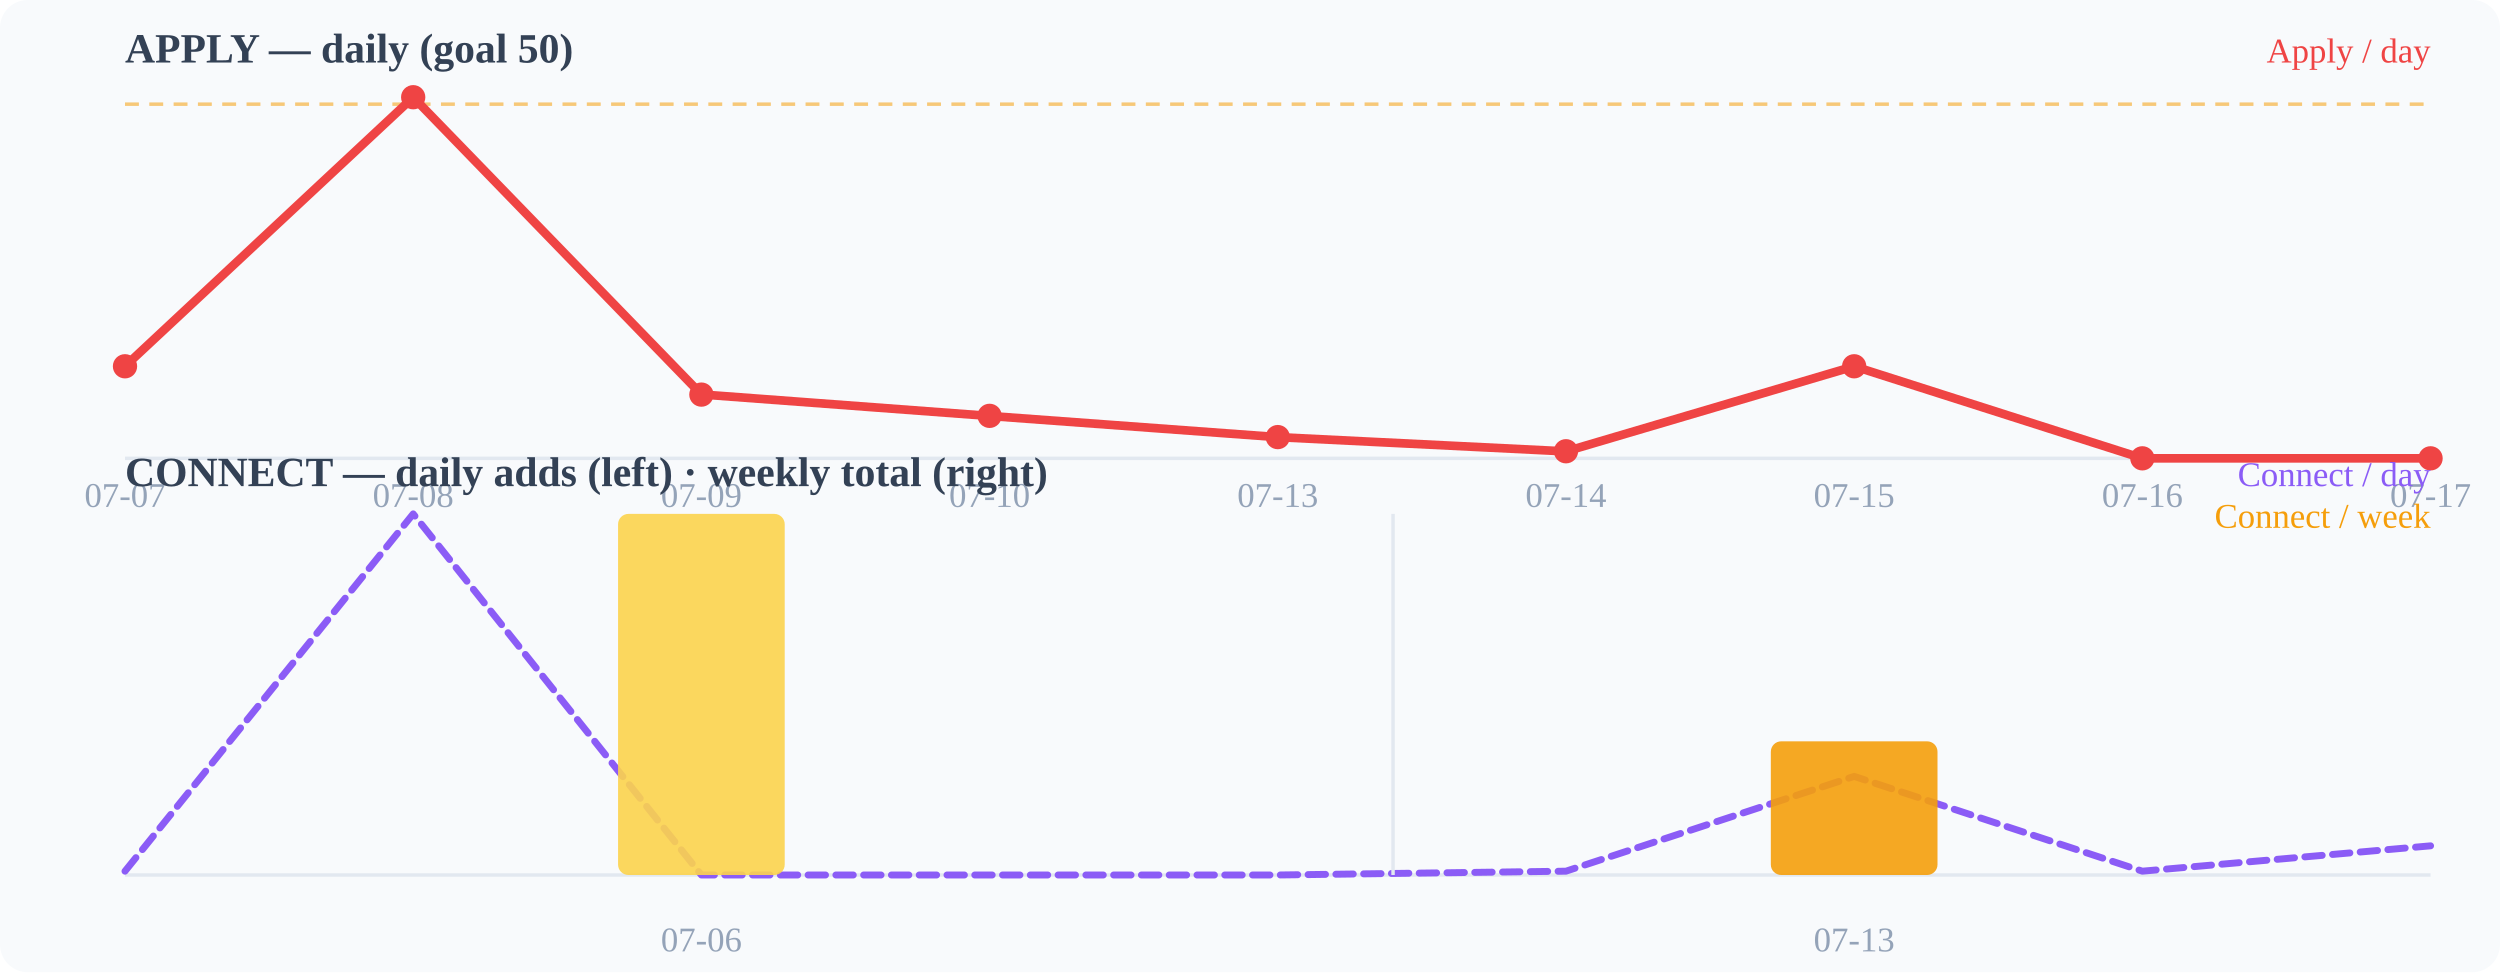
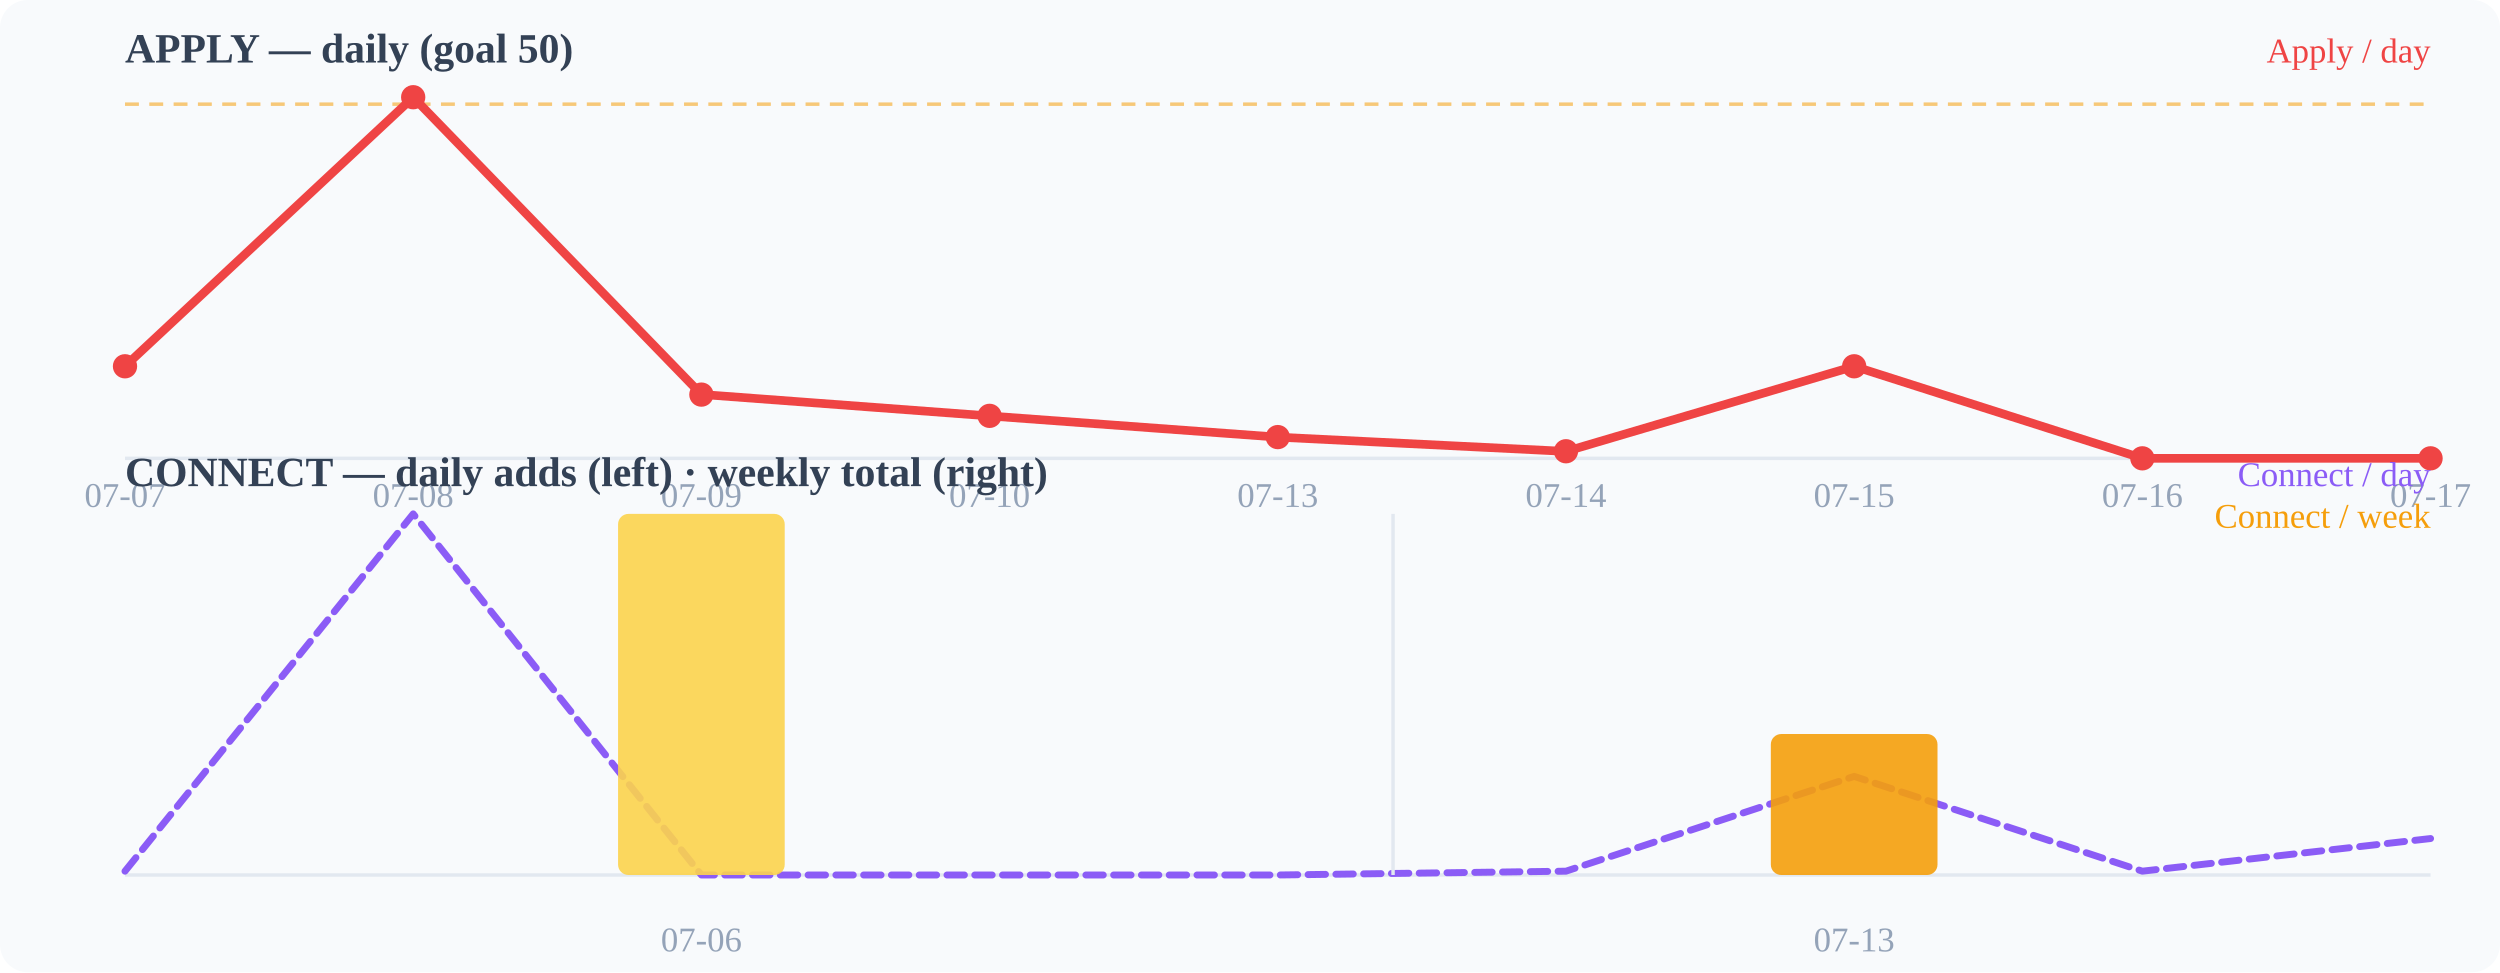
<svg xmlns="http://www.w3.org/2000/svg" width="720" height="280" viewBox="0 0 720 280">
  <rect width="720" height="280" fill="#f8fafc" rx="8" />
  <text x="36" y="18" font-size="12" font-weight="600" fill="#334155">APPLY — daily (goal 50)</text>
  <line x1="36" y1="132" x2="700" y2="132" stroke="#e2e8f0" stroke-width="1" />
  <line x1="36" y1="30.0" x2="700" y2="30.0" stroke="#f59e0b" stroke-width="1" stroke-dasharray="4 3" opacity="0.55" />
  <polyline points="36.0,105.5 119.0,28.0 202.0,113.6 285.0,119.8 368.0,125.9 451.0,130.0 534.0,105.5 617.0,132.0 700.0,132.0" fill="none" stroke="#ef4444" stroke-width="2.5" stroke-linecap="round" stroke-linejoin="round" />
  <circle cx="36" cy="105.49" r="3.5" fill="#ef4444" />
  <circle cx="119" cy="28" r="3.5" fill="#ef4444" />
  <circle cx="202" cy="113.647" r="3.5" fill="#ef4444" />
  <circle cx="285" cy="119.765" r="3.5" fill="#ef4444" />
  <circle cx="368" cy="125.882" r="3.5" fill="#ef4444" />
  <circle cx="451" cy="129.961" r="3.5" fill="#ef4444" />
  <circle cx="534" cy="105.49" r="3.5" fill="#ef4444" />
  <circle cx="617" cy="132" r="3.5" fill="#ef4444" />
  <circle cx="700" cy="132" r="3.5" fill="#ef4444" />
  <text x="36" y="146" font-size="10" fill="#94a3b8" text-anchor="middle">07-07</text>
  <text x="119" y="146" font-size="10" fill="#94a3b8" text-anchor="middle">07-08</text>
  <text x="202" y="146" font-size="10" fill="#94a3b8" text-anchor="middle">07-09</text>
  <text x="285" y="146" font-size="10" fill="#94a3b8" text-anchor="middle">07-10</text>
  <text x="368" y="146" font-size="10" fill="#94a3b8" text-anchor="middle">07-13</text>
  <text x="451" y="146" font-size="10" fill="#94a3b8" text-anchor="middle">07-14</text>
  <text x="534" y="146" font-size="10" fill="#94a3b8" text-anchor="middle">07-15</text>
  <text x="617" y="146" font-size="10" fill="#94a3b8" text-anchor="middle">07-16</text>
  <text x="700" y="146" font-size="10" fill="#94a3b8" text-anchor="middle">07-17</text>
  <text x="36" y="140" font-size="12" font-weight="600" fill="#334155">CONNECT — daily adds (left) · weekly total (right)</text>
  <line x1="36" y1="252" x2="700" y2="252" stroke="#e2e8f0" stroke-width="1" />
-   <polyline points="36.0,250.9 119.0,148.0 202.0,252.0 285.0,252.0 368.0,252.0 451.0,250.9 534.0,223.6 617.0,250.9 700.0,243.6" fill="none" stroke="#8b5cf6" stroke-width="2" stroke-linecap="round" stroke-linejoin="round" stroke-dasharray="5 3" />
+   <polyline points="36.0,250.9 119.0,148.0 202.0,252.0 285.0,252.0 368.0,252.0 451.0,250.9 534.0,223.6 617.0,250.9 700.0,241.5" fill="none" stroke="#8b5cf6" stroke-width="2" stroke-linecap="round" stroke-linejoin="round" stroke-dasharray="5 3" />
  <rect x="178.0" y="148.0" width="48" height="104.0" rx="3" fill="#fcd34d" opacity="0.9" />
-   <rect x="510.0" y="213.5" width="48" height="38.5" rx="3" fill="#f59e0b" opacity="0.9" />
+   <rect x="510.0" y="211.4" width="48" height="40.6" rx="3" fill="#f59e0b" opacity="0.9" />
  <line x1="401.2" y1="148" x2="401.2" y2="252" stroke="#e2e8f0" stroke-width="1" />
  <text x="202" y="274" font-size="10" fill="#94a3b8" text-anchor="middle">07-06</text>
  <text x="534" y="274" font-size="10" fill="#94a3b8" text-anchor="middle">07-13</text>
  <text x="700" y="18" font-size="10" fill="#ef4444" text-anchor="end">Apply / day</text>
  <text x="700" y="140" font-size="10" fill="#8b5cf6" text-anchor="end">Connect / day</text>
  <text x="700" y="152" font-size="10" fill="#f59e0b" text-anchor="end">Connect / week</text>
</svg>
